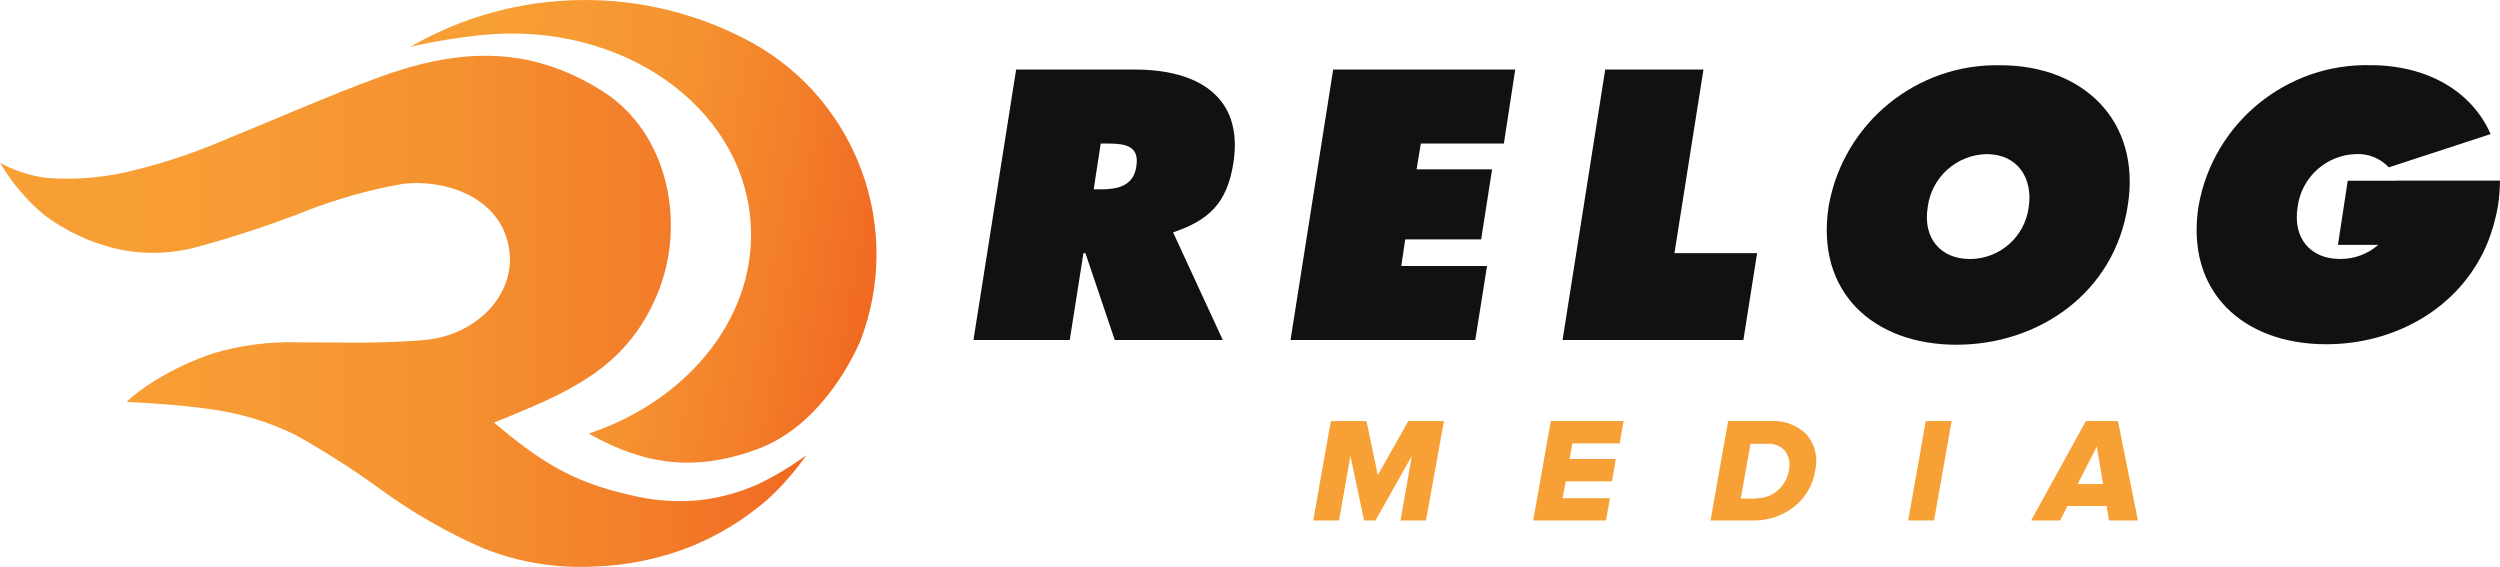
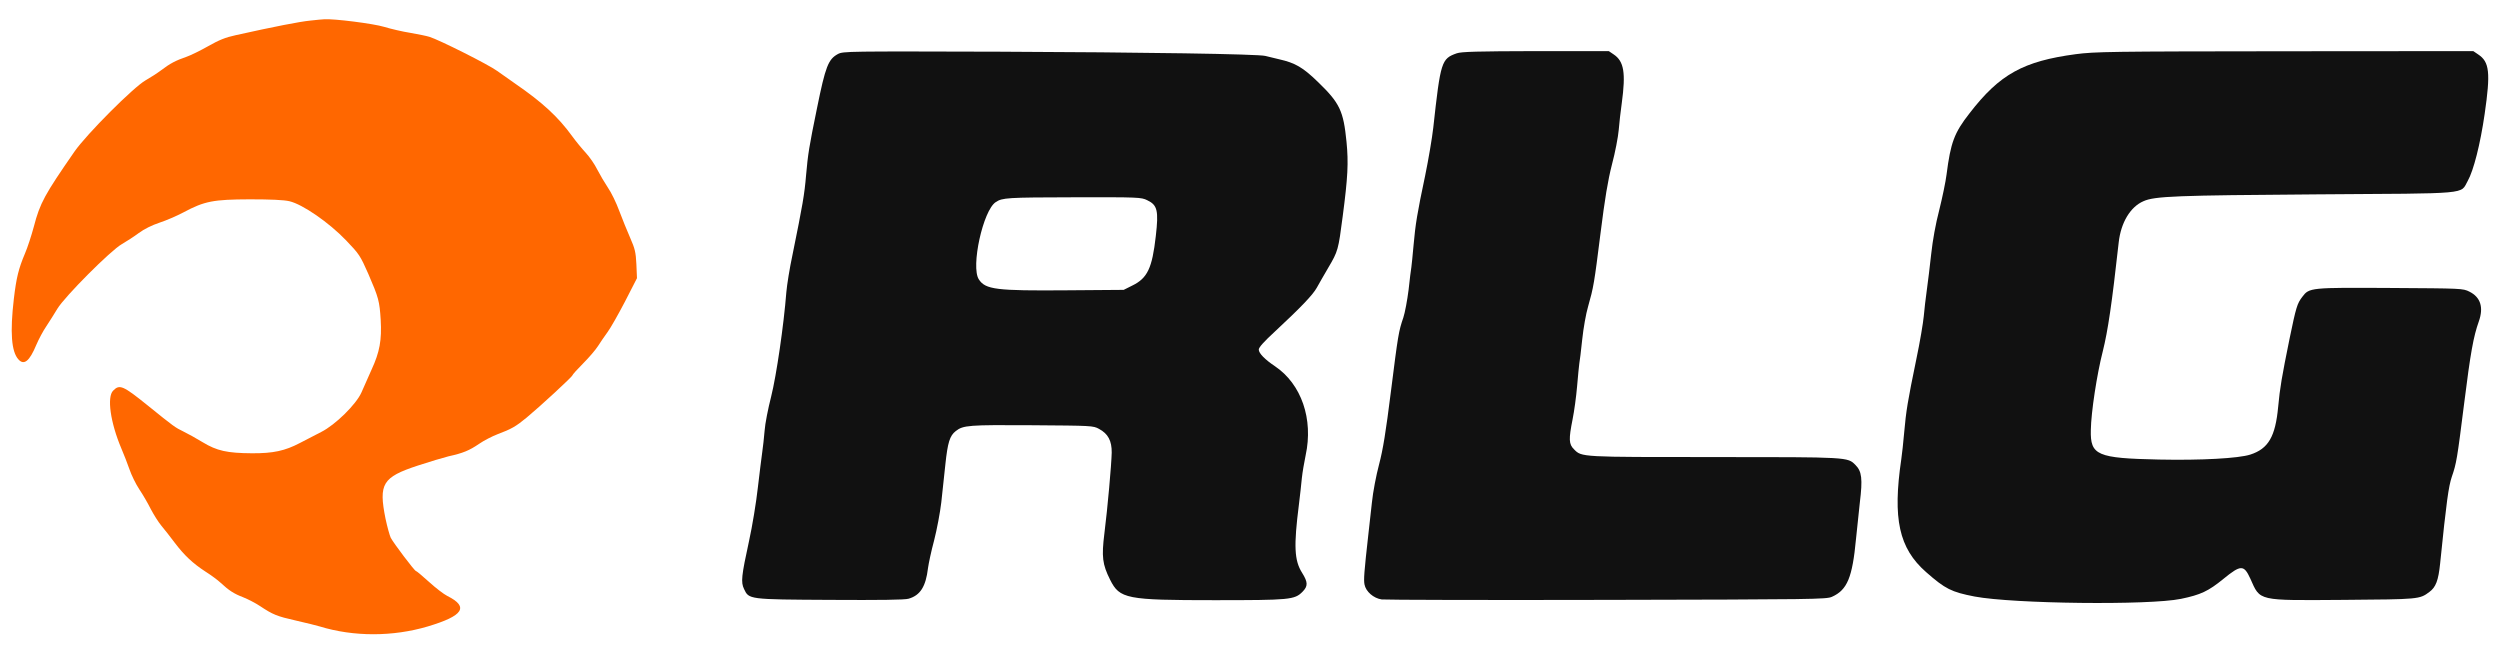
- <svg xmlns="http://www.w3.org/2000/svg" xmlns:xlink="http://www.w3.org/1999/xlink" width="202.702" height="45.96" viewBox="0 0 202.702 45.96">
-   <defs>
-     <style>.a{fill:url(#a);}.b{fill:url(#b);}.c{fill:#f7a035;}.d{fill:#111;}</style>
-     <linearGradient id="a" x1="-0.001" y1="0.5" x2="1" y2="0.5" gradientUnits="objectBoundingBox">
-       <stop offset="0" stop-color="#f7a035" />
-       <stop offset="0.287" stop-color="#f79c34" />
-       <stop offset="0.544" stop-color="#f59230" />
-       <stop offset="0.788" stop-color="#f37f2a" />
-       <stop offset="1" stop-color="#f16922" />
-     </linearGradient>
-     <linearGradient id="b" x1="-0.052" y1="0.402" x2="1.001" y2="0.589" xlink:href="#a" />
-   </defs>
-   <g transform="translate(-39.8 -8.429)">
-     <g transform="translate(39.8 8.429)">
-       <g transform="translate(0 4.522)">
-         <path class="a" d="M88.643,25.54c5.427,3.428,6.823,10.917,4.411,16.567-2.571,6.093-7.458,7.966-13.2,10.314,3.713,3.11,6.252,4.792,11.044,5.871a16.658,16.658,0,0,0,5.364.444,16.052,16.052,0,0,0,4.951-1.3,24.32,24.32,0,0,0,3.967-2.38,21.244,21.244,0,0,1-3.205,3.65,22.545,22.545,0,0,1-6.03,3.713A23.321,23.321,0,0,1,87.818,64.1a21.3,21.3,0,0,1-8.759-1.46,43.718,43.718,0,0,1-8.378-4.792,68.618,68.618,0,0,0-6.95-4.443,22.326,22.326,0,0,0-6.6-2.031c-2.285-.349-4.665-.508-7.077-.635A14.074,14.074,0,0,1,52.3,49.057,22.671,22.671,0,0,1,57.1,46.8a21.915,21.915,0,0,1,6.855-.889c3.681,0,6.6.127,10.283-.19,4.126-.381,7.2-3.523,6.887-7.014-.381-4.284-4.824-6.062-8.632-5.649A40.929,40.929,0,0,0,64.4,35.347a86.956,86.956,0,0,1-8.6,2.825,13.507,13.507,0,0,1-6.538.159,15.807,15.807,0,0,1-5.9-2.761A16.352,16.352,0,0,1,39.8,31.348a10.51,10.51,0,0,0,3.84,1.238,22.287,22.287,0,0,0,6.125-.413,46.058,46.058,0,0,0,8.061-2.6c3.681-1.492,8.918-3.777,12.5-5.078C76.8,22.081,82.613,21.732,88.643,25.54Z" transform="translate(-39.8 -22.677)" />
-       </g>
-       <path class="b" d="M144.6,12.228a47.216,47.216,0,0,1,6.125-.984c11.013-.984,20.629,5.713,21.454,14.948.7,7.649-4.887,14.662-13.107,17.392,4.634,2.634,8.855,3.11,13.9,1.174,3.745-1.46,6.474-5.046,8.093-8.6a19.61,19.61,0,0,0-8.823-24.31A28.292,28.292,0,0,0,144.6,12.228Z" transform="translate(-111.34 -8.429)" />
-       <g transform="translate(106.477 34.14)">
-         <path class="c" d="M384.44,124.061h-2.063l.92-5.237-2.952,5.237h-.92l-1.111-5.237-.92,5.237H375.3L376.728,116h2.888l.92,4.38,2.475-4.38H385.9Z" transform="translate(-375.3 -116)" />
-         <path class="c" d="M437.4,124.061h-5.9L432.928,116h5.9l-.317,1.809h-3.84l-.222,1.269H438.2l-.317,1.809h-3.745l-.254,1.365h3.84Z" transform="translate(-413.664 -116)" />
-         <path class="c" d="M480.2,124.061h-3.4L478.228,116h3.4a3.79,3.79,0,0,1,2.952,1.079,3.293,3.293,0,0,1,.7,2.952,4.585,4.585,0,0,1-1.746,2.952A5.31,5.31,0,0,1,480.2,124.061Zm.317-1.809a2.565,2.565,0,0,0,1.746-.635,2.847,2.847,0,0,0,.889-1.587,1.994,1.994,0,0,0-.286-1.587,1.793,1.793,0,0,0-1.523-.6h-1.3l-.793,4.443h1.269Z" transform="translate(-444.587 -116)" />
-         <path class="c" d="M529.395,124.061H527.3L528.728,116h2.095Z" transform="translate(-479.06 -116)" />
-         <path class="c" d="M567.364,124.061h-2.349l-.19-1.174h-3.174l-.6,1.174H558.7L563.143,116h2.6Zm-2.825-2.952-.508-3.047-1.555,3.047Z" transform="translate(-500.495 -116)" />
-       </g>
-       <g transform="translate(78.929 5.291)">
-         <path class="d" d="M369.5,48.13h14.98l.952-6h-6.95l.317-2.158h6.157l.889-5.681h-6.125l.349-2.095H386.8l.92-6H372.959Z" transform="translate(-343.793 -25.851)" />
-         <path class="d" d="M450.425,26.2h-7.966L439,48.13h14.662l1.111-7.046h-6.7Z" transform="translate(-391.236 -25.851)" />
-         <path class="d" d="M520.588,25.1a13.834,13.834,0,0,0-13.932,11.393C505.544,43.539,510.337,47.76,517,47.76c6.7,0,12.822-4.221,13.9-11.267C532.013,29.575,527.252,25.1,520.588,25.1Zm2.285,11.489a4.813,4.813,0,0,1-4.76,4.221c-2.412,0-3.84-1.714-3.428-4.221a4.912,4.912,0,0,1,4.76-4.284C521.984,32.3,523.222,34.272,522.873,36.589Z" transform="translate(-437.311 -25.1)" />
-         <path class="d" d="M301.607,26.2h-9.648L288.5,48.13h7.807l1.111-7.046h.159l2.38,7.046h8.759L304.686,39.4c2.92-.984,4.38-2.38,4.887-5.617C310.43,28.295,306.558,26.2,301.607,26.2Zm.1,7.871c-.254,1.619-1.587,1.841-2.92,1.841h-.54l.571-3.713h.6C300.814,32.2,301.988,32.389,301.7,34.071Z" transform="translate(-288.5 -25.851)" />
-         <path class="d" d="M617.212,34.462h-3.967l-.793,5.2h3.269a4.633,4.633,0,0,1-3.11,1.143c-2.412,0-3.84-1.714-3.428-4.221a4.912,4.912,0,0,1,4.76-4.284,3.43,3.43,0,0,1,2.634,1.079l8.252-2.7c-1.523-3.491-5.173-5.586-9.743-5.586a13.834,13.834,0,0,0-13.932,11.393c-1.111,7.014,3.65,11.235,10.346,11.235,5.617,0,10.822-2.952,13.012-8.061a14.452,14.452,0,0,0,.92-3.205,14.923,14.923,0,0,0,.159-2h-8.378Z" transform="translate(-501.818 -25.1)" />
-       </g>
-     </g>
+ <svg xmlns="http://www.w3.org/2000/svg" viewBox="120.0 104.0 1712.0 448.0" width="428" height="112">
+   <g transform="translate(0,656) scale(0.1,-0.1)" fill="#FF6700" stroke="none">
+     <path d="M3325 5379 c-72 -7 -246 -41 -511 -100 -70 -15 -114 -33 -188 -75 -53 -30 -120 -63 -149 -73 -73 -25 -113 -46 -172 -91 -28 -21 -76 -52 -108 -70 -83 -47 -404 -369 -487 -488 -205 -296 -236 -352 -278 -513 -17 -63 -44 -146 -61 -185 -44 -104 -59 -166 -76 -309 -27 -231 -17 -363 31 -416 38 -43 76 -13 122 98 17 40 48 98 70 130 21 32 55 85 75 119 51 84 365 399 441 442 31 18 84 52 116 76 38 28 91 54 142 71 46 15 120 47 165 71 144 77 204 88 453 89 143 0 234 -4 272 -13 90 -21 270 -145 388 -268 91 -95 97 -105 152 -229 71 -164 77 -187 85 -315 8 -139 -7 -221 -62 -340 -23 -52 -55 -123 -70 -158 -36 -81 -178 -221 -275 -270 -36 -18 -102 -52 -147 -76 -101 -53 -182 -71 -328 -70 -170 1 -240 17 -336 75 -44 27 -104 60 -133 74 -56 27 -66 34 -244 178 -170 137 -193 147 -237 102 -44 -43 -19 -219 56 -396 18 -41 42 -105 56 -144 13 -38 43 -100 67 -136 25 -37 60 -98 79 -136 20 -38 52 -89 72 -113 21 -25 62 -77 91 -116 66 -87 123 -141 212 -199 38 -24 84 -58 103 -76 56 -52 91 -75 154 -99 33 -13 85 -40 115 -60 89 -59 115 -70 248 -100 70 -16 143 -34 162 -40 231 -71 500 -71 739 0 245 73 284 134 134 209 -24 12 -80 55 -125 96 -45 41 -86 75 -90 75 -9 0 -151 188 -172 227 -8 17 -24 75 -36 131 -48 240 -21 284 222 364 79 26 173 54 209 63 100 22 143 40 209 85 33 23 90 52 126 66 96 36 126 53 200 114 92 76 314 281 314 290 0 4 33 41 73 81 41 41 86 94 102 119 16 25 45 68 65 95 21 28 74 122 120 210 l82 160 -4 95 c-4 83 -10 107 -42 180 -21 47 -54 130 -75 185 -20 55 -55 127 -78 160 -22 33 -55 89 -73 124 -17 35 -53 87 -79 115 -26 28 -67 78 -91 111 -97 134 -204 233 -393 363 -34 24 -89 62 -122 86 -60 44 -399 214 -465 234 -19 6 -78 18 -130 27 -52 8 -133 27 -179 41 -72 22 -346 57 -411 52 -8 0 -51 -4 -95 -9z" />
+   </g>
+   <g transform="translate(0,656) scale(0.1,-0.1)" fill="#111111" stroke="none">
+     <path d="M6938 5150 c-66 -36 -85 -84 -143 -370 -55 -268 -62 -314 -75 -460 -11 -132 -23 -201 -93 -545 -20 -93 -38 -208 -42 -255 -18 -229 -68 -571 -104 -715 -21 -82 -42 -188 -45 -235 -4 -47 -11 -112 -16 -145 -5 -33 -18 -142 -30 -242 -11 -100 -38 -266 -61 -370 -52 -238 -56 -280 -34 -326 34 -72 28 -72 590 -75 339 -2 512 0 537 8 80 23 118 83 133 210 4 30 22 116 42 190 19 74 41 191 49 260 7 69 20 186 28 261 16 150 30 195 71 227 51 40 87 43 523 40 409 -3 418 -3 458 -25 62 -33 88 -82 87 -163 -2 -84 -28 -377 -50 -552 -20 -161 -14 -212 39 -318 66 -131 109 -140 715 -140 517 0 548 3 602 57 39 39 38 66 -2 130 -54 85 -58 184 -22 468 7 61 17 142 20 180 4 39 16 109 26 157 54 248 -29 488 -210 610 -69 46 -111 89 -111 114 0 15 35 54 112 125 175 163 257 248 285 298 14 25 49 87 78 136 68 115 70 123 100 355 35 267 40 365 26 508 -21 213 -46 266 -195 410 -104 101 -156 131 -266 156 -41 10 -84 20 -95 23 -48 13 -832 25 -1820 29 -1043 3 -1071 3 -1107 -16z m2118 -1001 c70 -33 79 -71 59 -245 -25 -221 -57 -289 -162 -340 l-58 -29 -389 -3 c-484 -4 -558 5 -603 75 -56 85 29 473 116 529 45 30 75 32 535 33 445 1 461 0 502 -20z" />
+     <path d="M11176 5155 c-105 -37 -111 -55 -161 -510 -8 -71 -33 -218 -55 -325 -56 -265 -67 -335 -80 -480 -6 -69 -13 -136 -15 -150 -3 -14 -11 -83 -19 -155 -9 -71 -25 -157 -36 -190 -32 -93 -36 -117 -85 -506 -35 -279 -54 -396 -81 -499 -20 -75 -42 -190 -49 -260 -8 -69 -18 -165 -24 -215 -30 -267 -33 -314 -27 -347 9 -49 62 -95 118 -103 24 -3 718 -5 1543 -3 1419 3 1502 4 1540 21 105 47 140 131 165 397 6 63 18 175 26 247 20 164 14 215 -30 259 -54 54 -44 54 -965 54 -919 0 -909 -1 -962 53 -36 35 -37 69 -10 205 11 54 25 156 31 227 6 72 13 141 15 155 3 14 12 88 20 165 8 77 26 178 40 225 38 134 42 158 85 500 31 245 50 361 79 475 22 82 42 188 46 235 4 47 13 130 21 185 28 206 15 285 -55 332 l-34 23 -501 0 c-399 -1 -509 -4 -540 -15z" />
+     <path d="M15415 5149 c-359 -48 -521 -137 -727 -404 -106 -135 -130 -202 -158 -420 -6 -49 -29 -159 -50 -243 -25 -96 -45 -208 -55 -300 -9 -81 -22 -192 -30 -247 -8 -55 -17 -136 -21 -180 -4 -44 -26 -177 -51 -295 -60 -291 -70 -354 -83 -500 -6 -69 -15 -152 -20 -185 -60 -408 -16 -609 169 -772 133 -117 174 -137 333 -168 265 -50 1195 -61 1413 -16 136 28 188 53 290 136 120 98 141 99 185 3 70 -156 43 -150 640 -146 516 4 519 4 586 54 45 33 62 79 74 195 43 423 58 529 80 594 32 93 36 117 85 506 43 343 63 454 100 558 34 96 12 166 -65 204 -44 22 -51 22 -540 25 -549 3 -556 3 -604 -61 -35 -46 -42 -68 -87 -286 -54 -266 -66 -337 -78 -466 -19 -205 -67 -288 -191 -328 -81 -26 -337 -40 -625 -34 -425 9 -471 29 -467 202 2 124 42 384 82 540 35 140 62 323 109 746 15 134 79 242 169 281 77 35 225 40 1187 47 1067 7 981 -1 1034 92 40 71 86 251 116 459 41 283 33 356 -44 407 l-34 23 -1291 -1 c-1197 -1 -1301 -3 -1431 -20z" />
  </g>
</svg>
